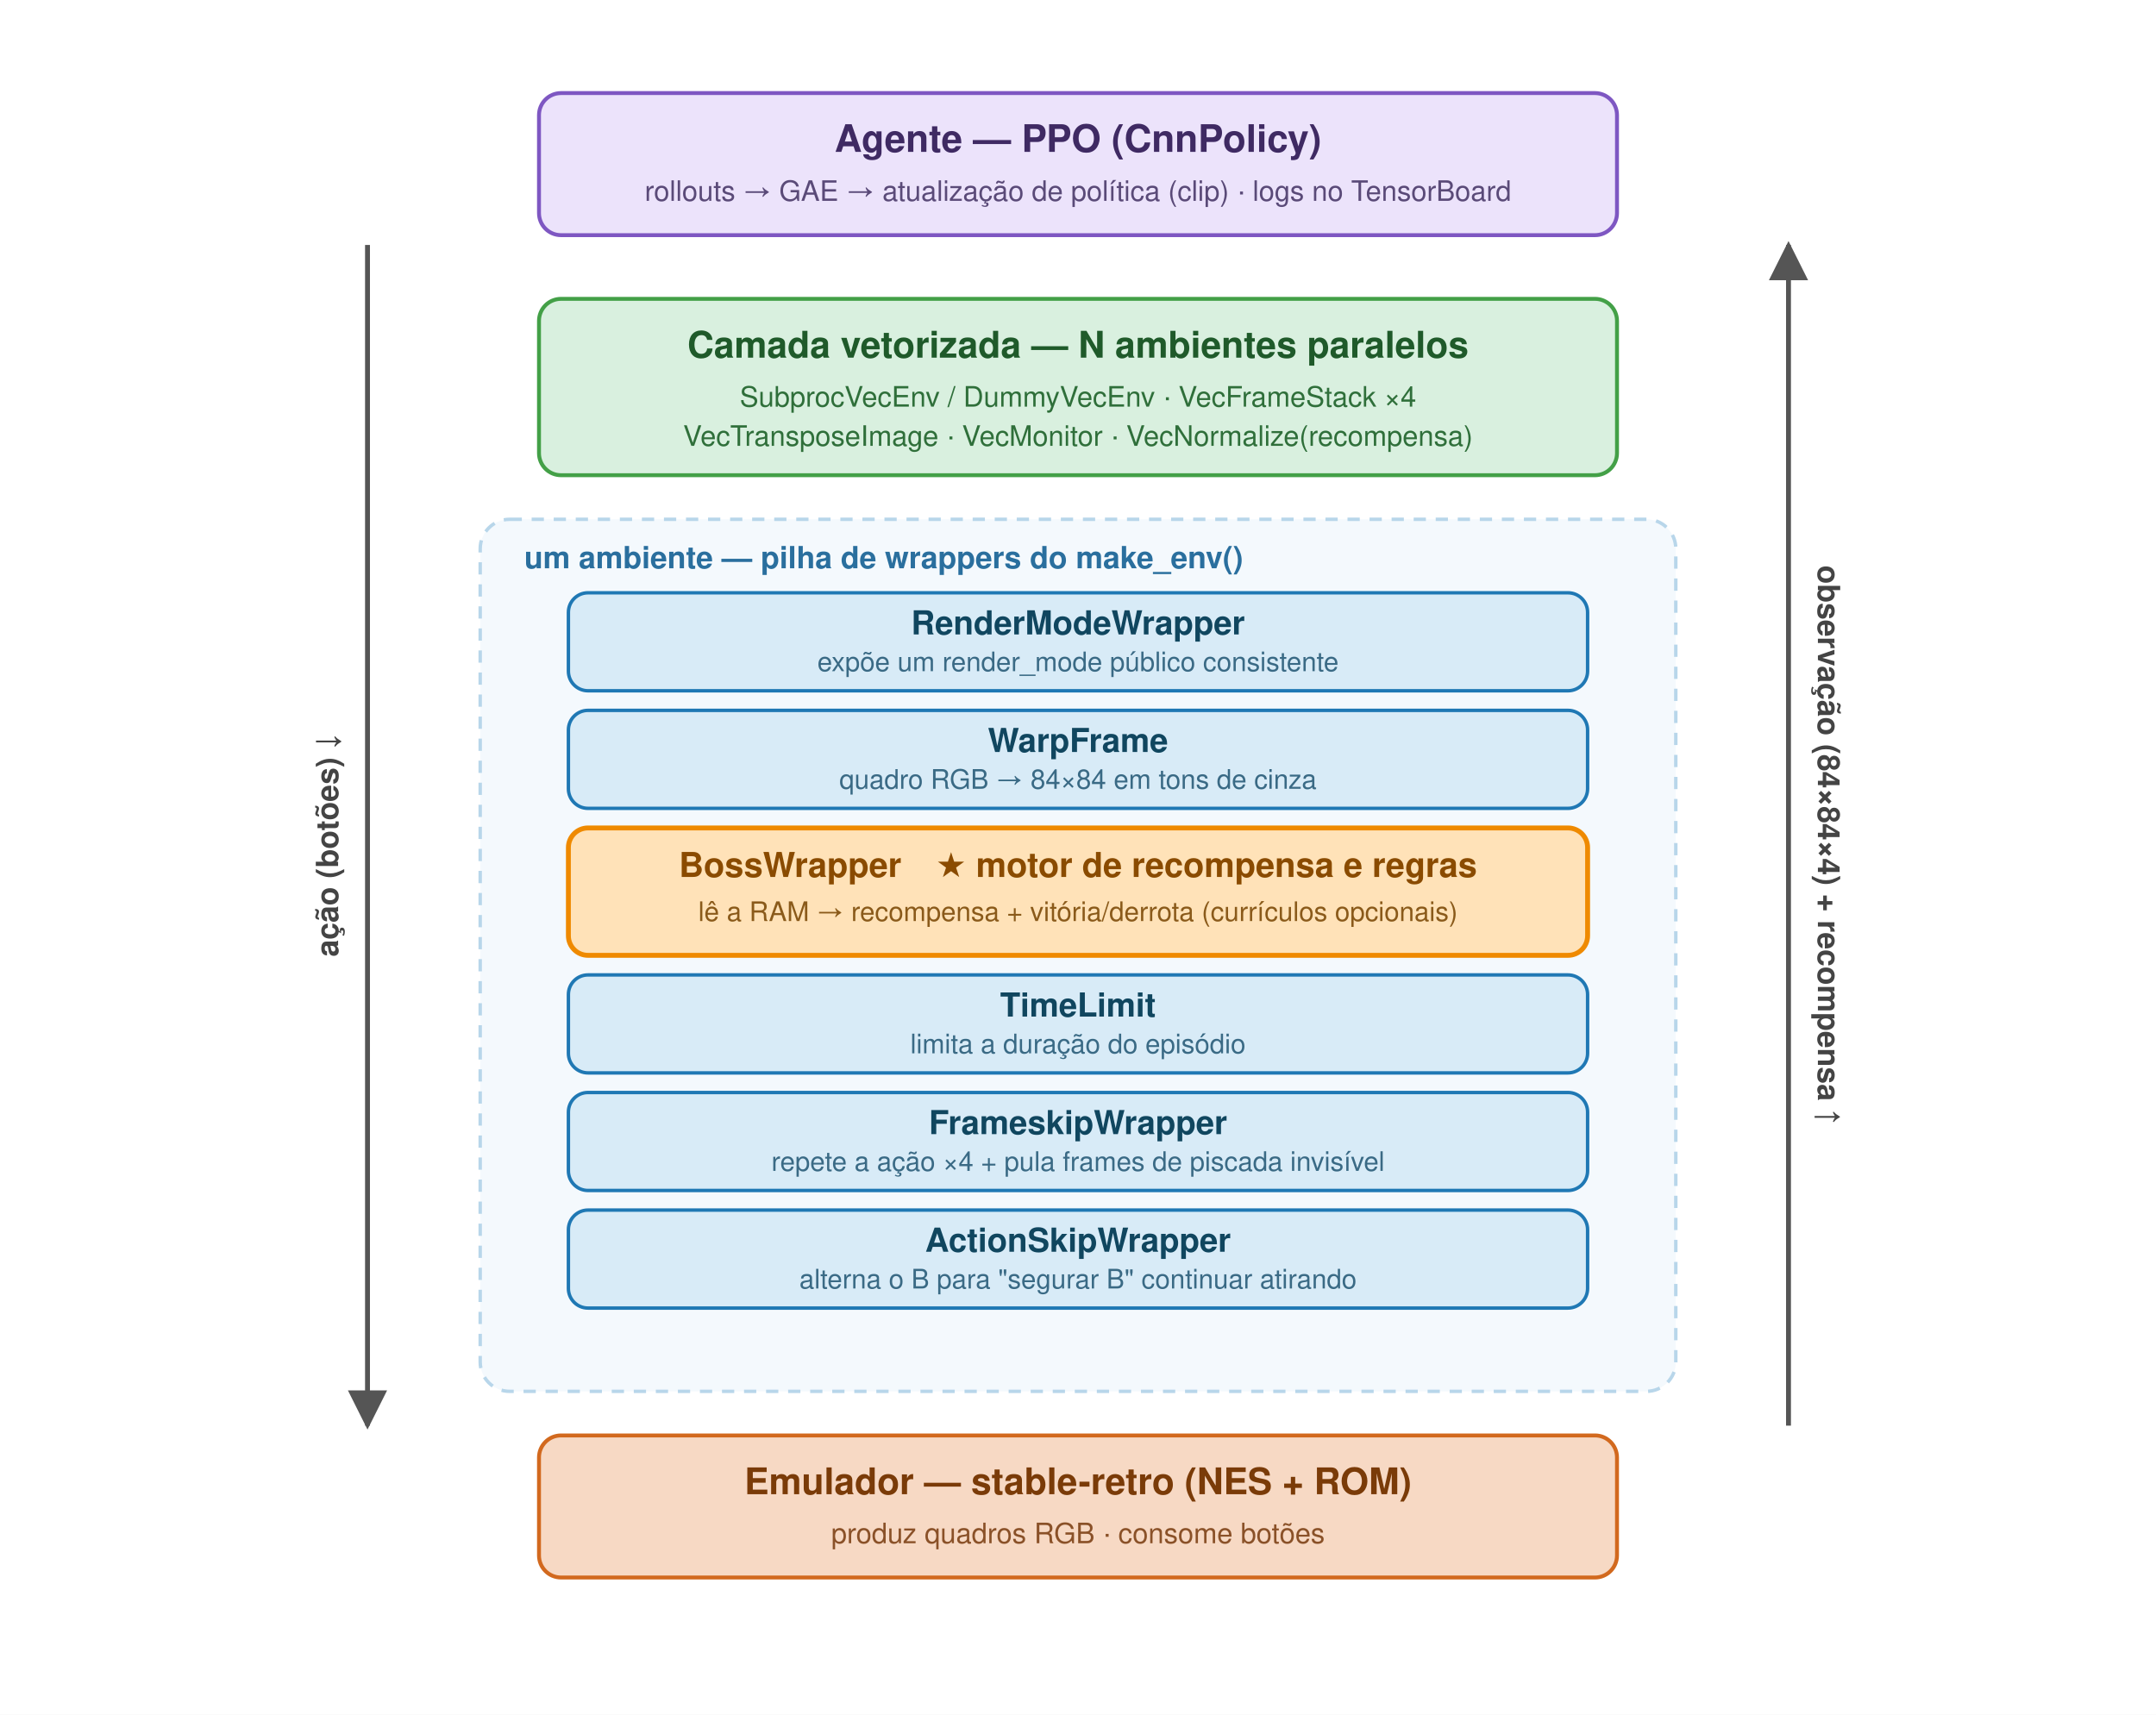
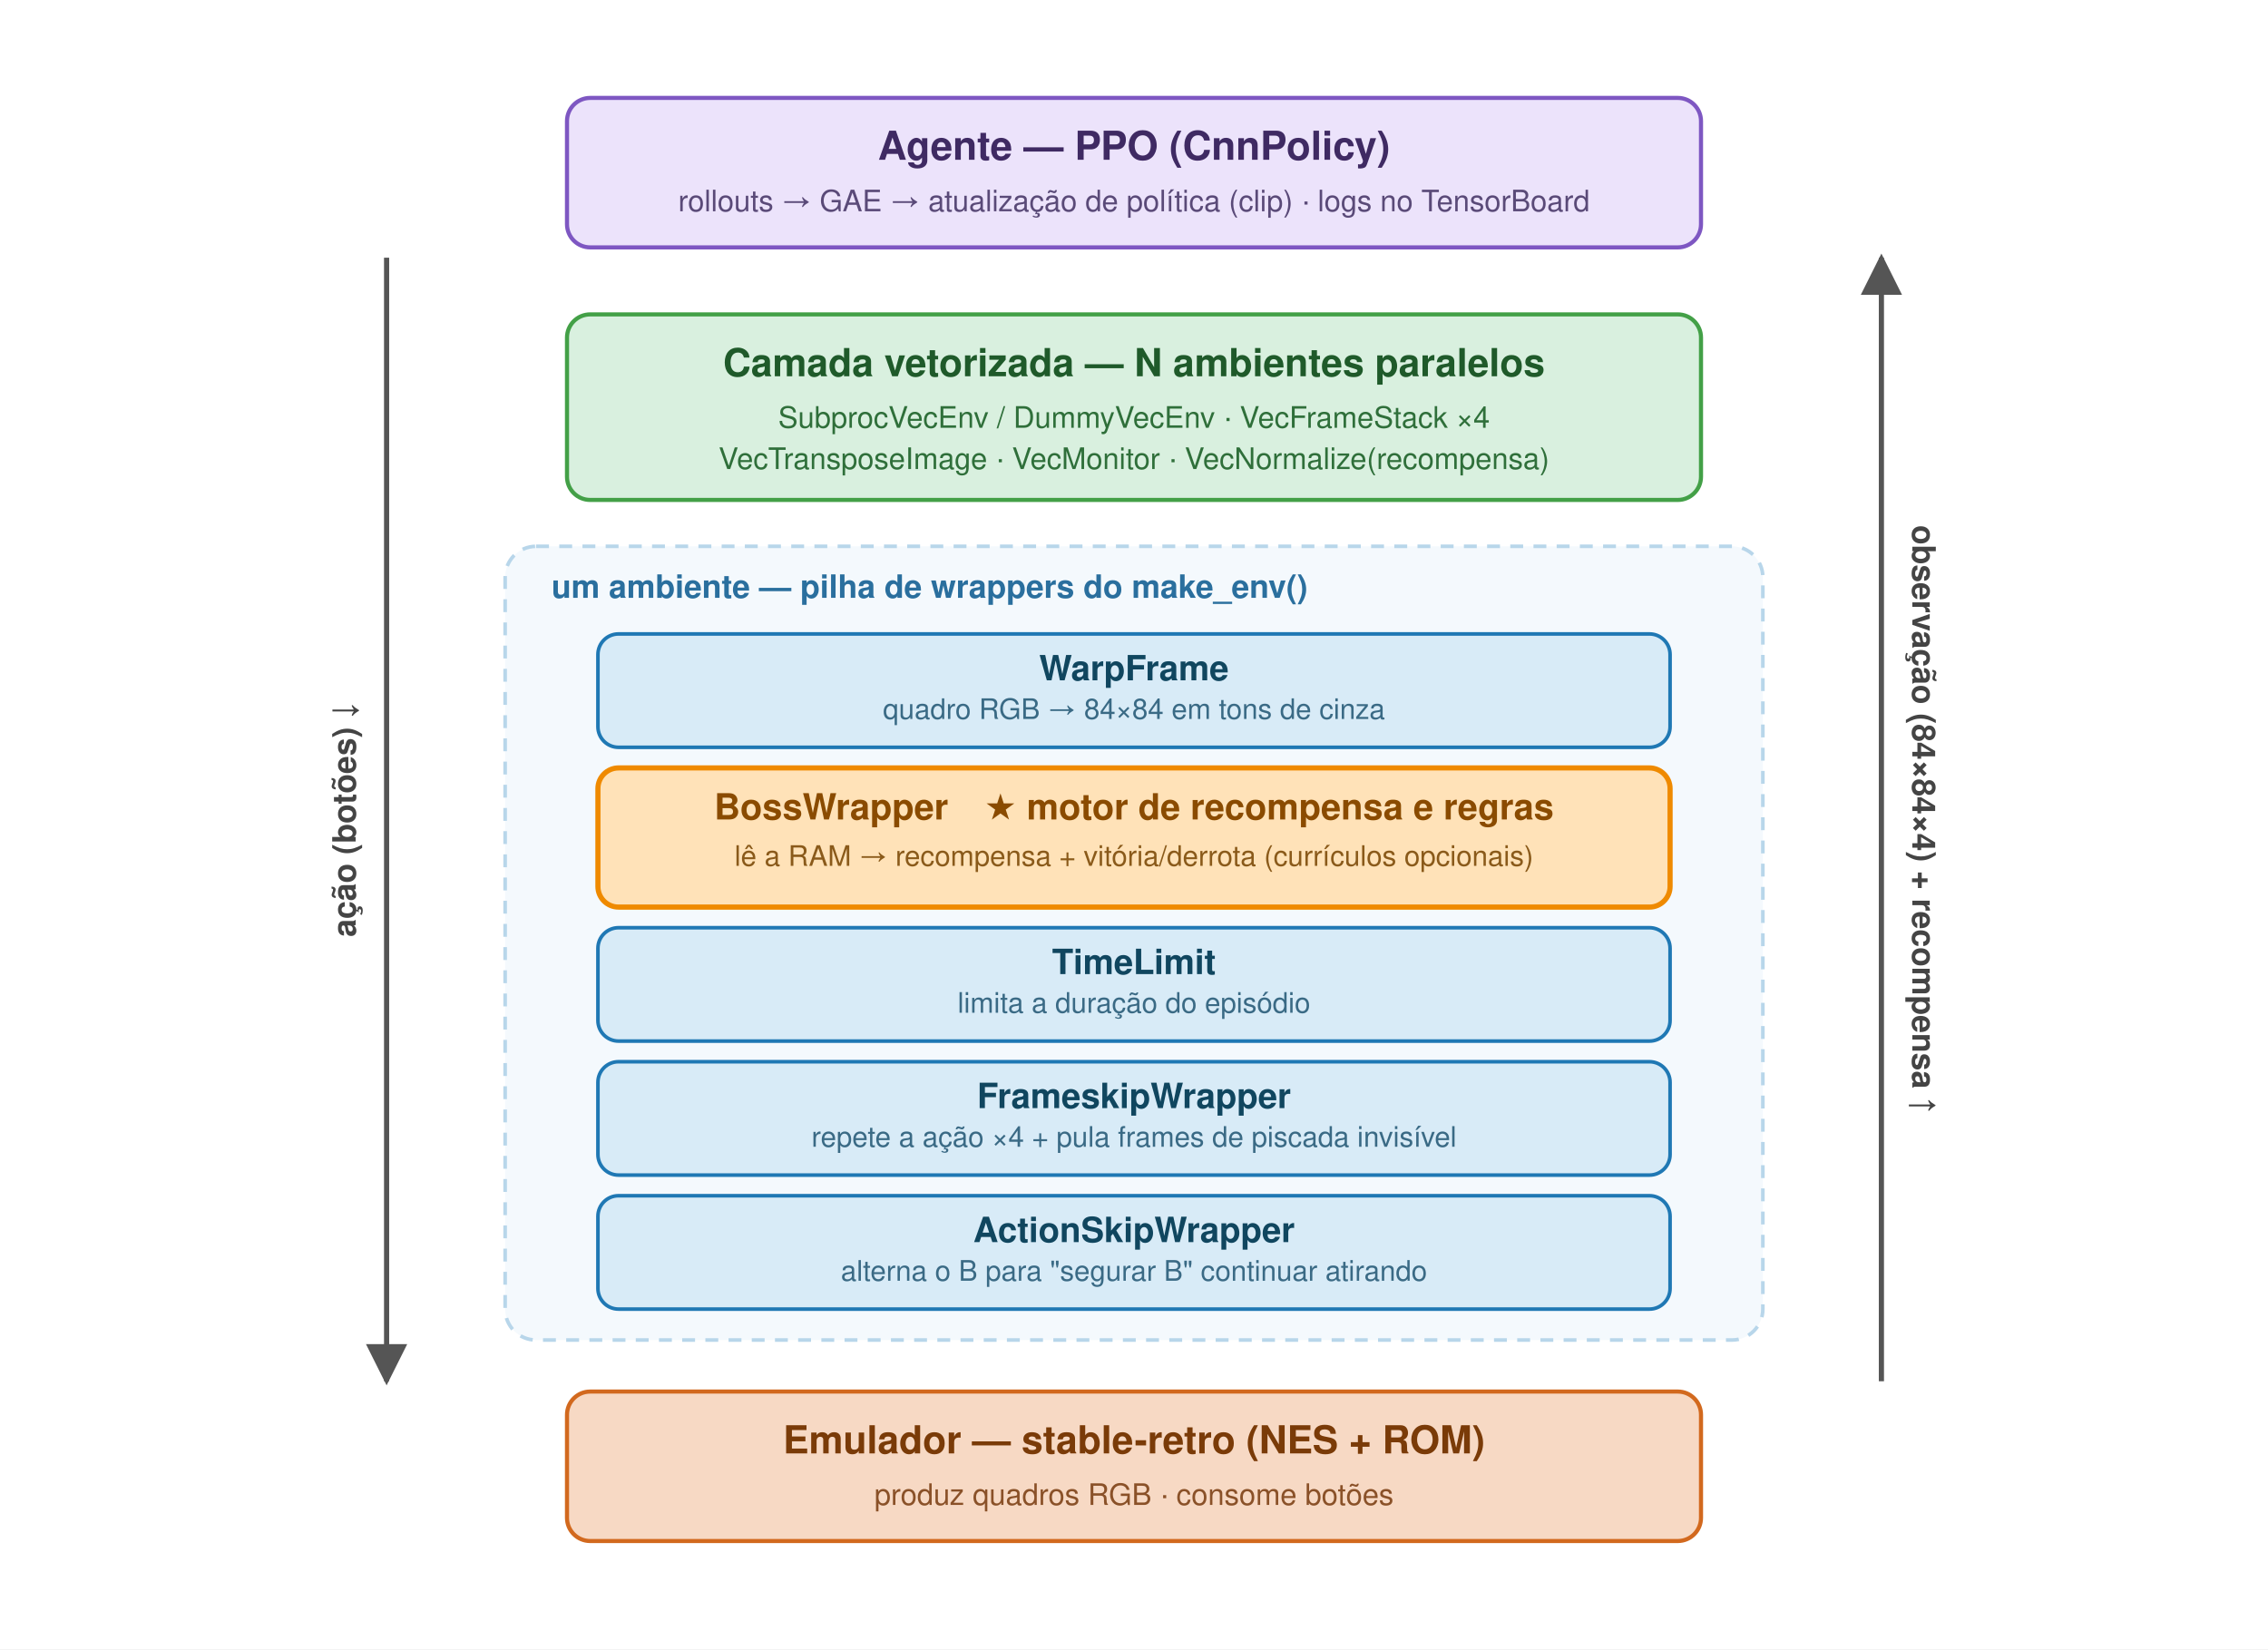
- <svg xmlns="http://www.w3.org/2000/svg" viewBox="0 0 880 700" font-family="Segoe UI, Helvetica, Arial, sans-serif">
+ <svg xmlns="http://www.w3.org/2000/svg" viewBox="0 0 880 640" font-family="Segoe UI, Helvetica, Arial, sans-serif">
  <defs>
    <marker id="arrow" viewBox="0 0 10 10" refX="9" refY="5" markerWidth="8" markerHeight="8" orient="auto-start-reverse">
      <path d="M0,0 L10,5 L0,10 z" fill="#555" />
    </marker>
  </defs>
-   <rect x="0" y="0" width="880" height="700" fill="#ffffff" />
+   <rect x="0" y="0" width="880" height="640" fill="#ffffff" />
  <rect x="220" y="38" width="440" height="58" rx="9" fill="#ece3fb" stroke="#7e57c2" stroke-width="1.6" />
  <text x="440" y="62" text-anchor="middle" font-size="15.5" font-weight="700" fill="#3f2a63">Agente — PPO (CnnPolicy)</text>
  <text x="440" y="82" text-anchor="middle" font-size="11.5" fill="#5a4a78">rollouts → GAE → atualização de política (clip) · logs no TensorBoard</text>
  <rect x="220" y="122" width="440" height="72" rx="9" fill="#d9f0df" stroke="#43a047" stroke-width="1.6" />
  <text x="440" y="146" text-anchor="middle" font-size="15" font-weight="700" fill="#1f5a2a">Camada vetorizada — N ambientes paralelos</text>
  <text x="440" y="166" text-anchor="middle" font-size="11.5" fill="#2f6f3a">SubprocVecEnv / DummyVecEnv · VecFrameStack ×4</text>
  <text x="440" y="182" text-anchor="middle" font-size="11.5" fill="#2f6f3a">VecTransposeImage · VecMonitor · VecNormalize(recompensa)</text>
-   <rect x="196" y="212" width="488" height="356" rx="12" fill="#f4f9fd" stroke="#b8d6ea" stroke-width="1.4" stroke-dasharray="5 4" />
+   <rect x="196" y="212" width="488" height="308" rx="12" fill="#f4f9fd" stroke="#b8d6ea" stroke-width="1.4" stroke-dasharray="5 4" />
  <text x="214" y="232" font-size="12.5" font-weight="700" fill="#2a6f9e">um ambiente — pilha de wrappers do make_env()</text>
-   <rect x="232" y="242" width="416" height="40" rx="8" fill="#d8ebf7" stroke="#1f78b4" stroke-width="1.4" />
-   <text x="440" y="259" text-anchor="middle" font-size="13.5" font-weight="600" fill="#10465f">RenderModeWrapper</text>
-   <text x="440" y="274" text-anchor="middle" font-size="11" fill="#3a6a85">expõe um render_mode público consistente</text>
-   <rect x="232" y="290" width="416" height="40" rx="8" fill="#d8ebf7" stroke="#1f78b4" stroke-width="1.4" />
-   <text x="440" y="307" text-anchor="middle" font-size="13.5" font-weight="600" fill="#10465f">WarpFrame</text>
-   <text x="440" y="322" text-anchor="middle" font-size="11" fill="#3a6a85">quadro RGB → 84×84 em tons de cinza</text>
-   <rect x="232" y="338" width="416" height="52" rx="8" fill="#ffe2b8" stroke="#ef8a00" stroke-width="2" />
-   <text x="440" y="358" text-anchor="middle" font-size="14" font-weight="700" fill="#8a4b00">BossWrapper　★ motor de recompensa e regras</text>
-   <text x="440" y="376" text-anchor="middle" font-size="11" fill="#8a5a1a">lê a RAM → recompensa + vitória/derrota (currículos opcionais)</text>
-   <rect x="232" y="398" width="416" height="40" rx="8" fill="#d8ebf7" stroke="#1f78b4" stroke-width="1.4" />
-   <text x="440" y="415" text-anchor="middle" font-size="13.5" font-weight="600" fill="#10465f">TimeLimit</text>
-   <text x="440" y="430" text-anchor="middle" font-size="11" fill="#3a6a85">limita a duração do episódio</text>
-   <rect x="232" y="446" width="416" height="40" rx="8" fill="#d8ebf7" stroke="#1f78b4" stroke-width="1.4" />
-   <text x="440" y="463" text-anchor="middle" font-size="13.5" font-weight="600" fill="#10465f">FrameskipWrapper</text>
-   <text x="440" y="478" text-anchor="middle" font-size="11" fill="#3a6a85">repete a ação ×4 + pula frames de piscada invisível</text>
-   <rect x="232" y="494" width="416" height="40" rx="8" fill="#d8ebf7" stroke="#1f78b4" stroke-width="1.4" />
-   <text x="440" y="511" text-anchor="middle" font-size="13.5" font-weight="600" fill="#10465f">ActionSkipWrapper</text>
-   <text x="440" y="526" text-anchor="middle" font-size="11" fill="#3a6a85">alterna o B para "segurar B" continuar atirando</text>
-   <rect x="220" y="586" width="440" height="58" rx="9" fill="#f7d9c4" stroke="#d2691e" stroke-width="1.6" />
-   <text x="440" y="610" text-anchor="middle" font-size="15" font-weight="700" fill="#7a3b08">Emulador — stable-retro (NES + ROM)</text>
-   <text x="440" y="630" text-anchor="middle" font-size="11.5" fill="#8a5128">produz quadros RGB · consome botões</text>
-   <line x1="150" y1="100" x2="150" y2="582" stroke="#555" stroke-width="2" marker-end="url(#arrow)" />
-   <text x="138" y="345" text-anchor="middle" font-size="12.5" font-weight="600" fill="#444" transform="rotate(-90 138 345)">ação (botões)  ↓</text>
-   <line x1="730" y1="582" x2="730" y2="100" stroke="#555" stroke-width="2" marker-end="url(#arrow)" />
-   <text x="742" y="345" text-anchor="middle" font-size="12.5" font-weight="600" fill="#444" transform="rotate(90 742 345)">observação (84×84×4) + recompensa  ↑</text>
+   <rect x="232" y="246" width="416" height="44" rx="8" fill="#d8ebf7" stroke="#1f78b4" stroke-width="1.4" />
+   <text x="440" y="264" text-anchor="middle" font-size="13.5" font-weight="600" fill="#10465f">WarpFrame</text>
+   <text x="440" y="279" text-anchor="middle" font-size="11" fill="#3a6a85">quadro RGB → 84×84 em tons de cinza</text>
+   <rect x="232" y="298" width="416" height="54" rx="8" fill="#ffe2b8" stroke="#ef8a00" stroke-width="2" />
+   <text x="440" y="318" text-anchor="middle" font-size="14" font-weight="700" fill="#8a4b00">BossWrapper　★ motor de recompensa e regras</text>
+   <text x="440" y="336" text-anchor="middle" font-size="11" fill="#8a5a1a">lê a RAM → recompensa + vitória/derrota (currículos opcionais)</text>
+   <rect x="232" y="360" width="416" height="44" rx="8" fill="#d8ebf7" stroke="#1f78b4" stroke-width="1.4" />
+   <text x="440" y="378" text-anchor="middle" font-size="13.5" font-weight="600" fill="#10465f">TimeLimit</text>
+   <text x="440" y="393" text-anchor="middle" font-size="11" fill="#3a6a85">limita a duração do episódio</text>
+   <rect x="232" y="412" width="416" height="44" rx="8" fill="#d8ebf7" stroke="#1f78b4" stroke-width="1.4" />
+   <text x="440" y="430" text-anchor="middle" font-size="13.5" font-weight="600" fill="#10465f">FrameskipWrapper</text>
+   <text x="440" y="445" text-anchor="middle" font-size="11" fill="#3a6a85">repete a ação ×4 + pula frames de piscada invisível</text>
+   <rect x="232" y="464" width="416" height="44" rx="8" fill="#d8ebf7" stroke="#1f78b4" stroke-width="1.4" />
+   <text x="440" y="482" text-anchor="middle" font-size="13.5" font-weight="600" fill="#10465f">ActionSkipWrapper</text>
+   <text x="440" y="497" text-anchor="middle" font-size="11" fill="#3a6a85">alterna o B para "segurar B" continuar atirando</text>
+   <rect x="220" y="540" width="440" height="58" rx="9" fill="#f7d9c4" stroke="#d2691e" stroke-width="1.6" />
+   <text x="440" y="564" text-anchor="middle" font-size="15" font-weight="700" fill="#7a3b08">Emulador — stable-retro (NES + ROM)</text>
+   <text x="440" y="584" text-anchor="middle" font-size="11.5" fill="#8a5128">produz quadros RGB · consome botões</text>
+   <line x1="150" y1="100" x2="150" y2="536" stroke="#555" stroke-width="2" marker-end="url(#arrow)" />
+   <text x="138" y="318" text-anchor="middle" font-size="12.5" font-weight="600" fill="#444" transform="rotate(-90 138 318)">ação (botões)  ↓</text>
+   <line x1="730" y1="536" x2="730" y2="100" stroke="#555" stroke-width="2" marker-end="url(#arrow)" />
+   <text x="742" y="318" text-anchor="middle" font-size="12.5" font-weight="600" fill="#444" transform="rotate(90 742 318)">observação (84×84×4) + recompensa  ↑</text>
</svg>
